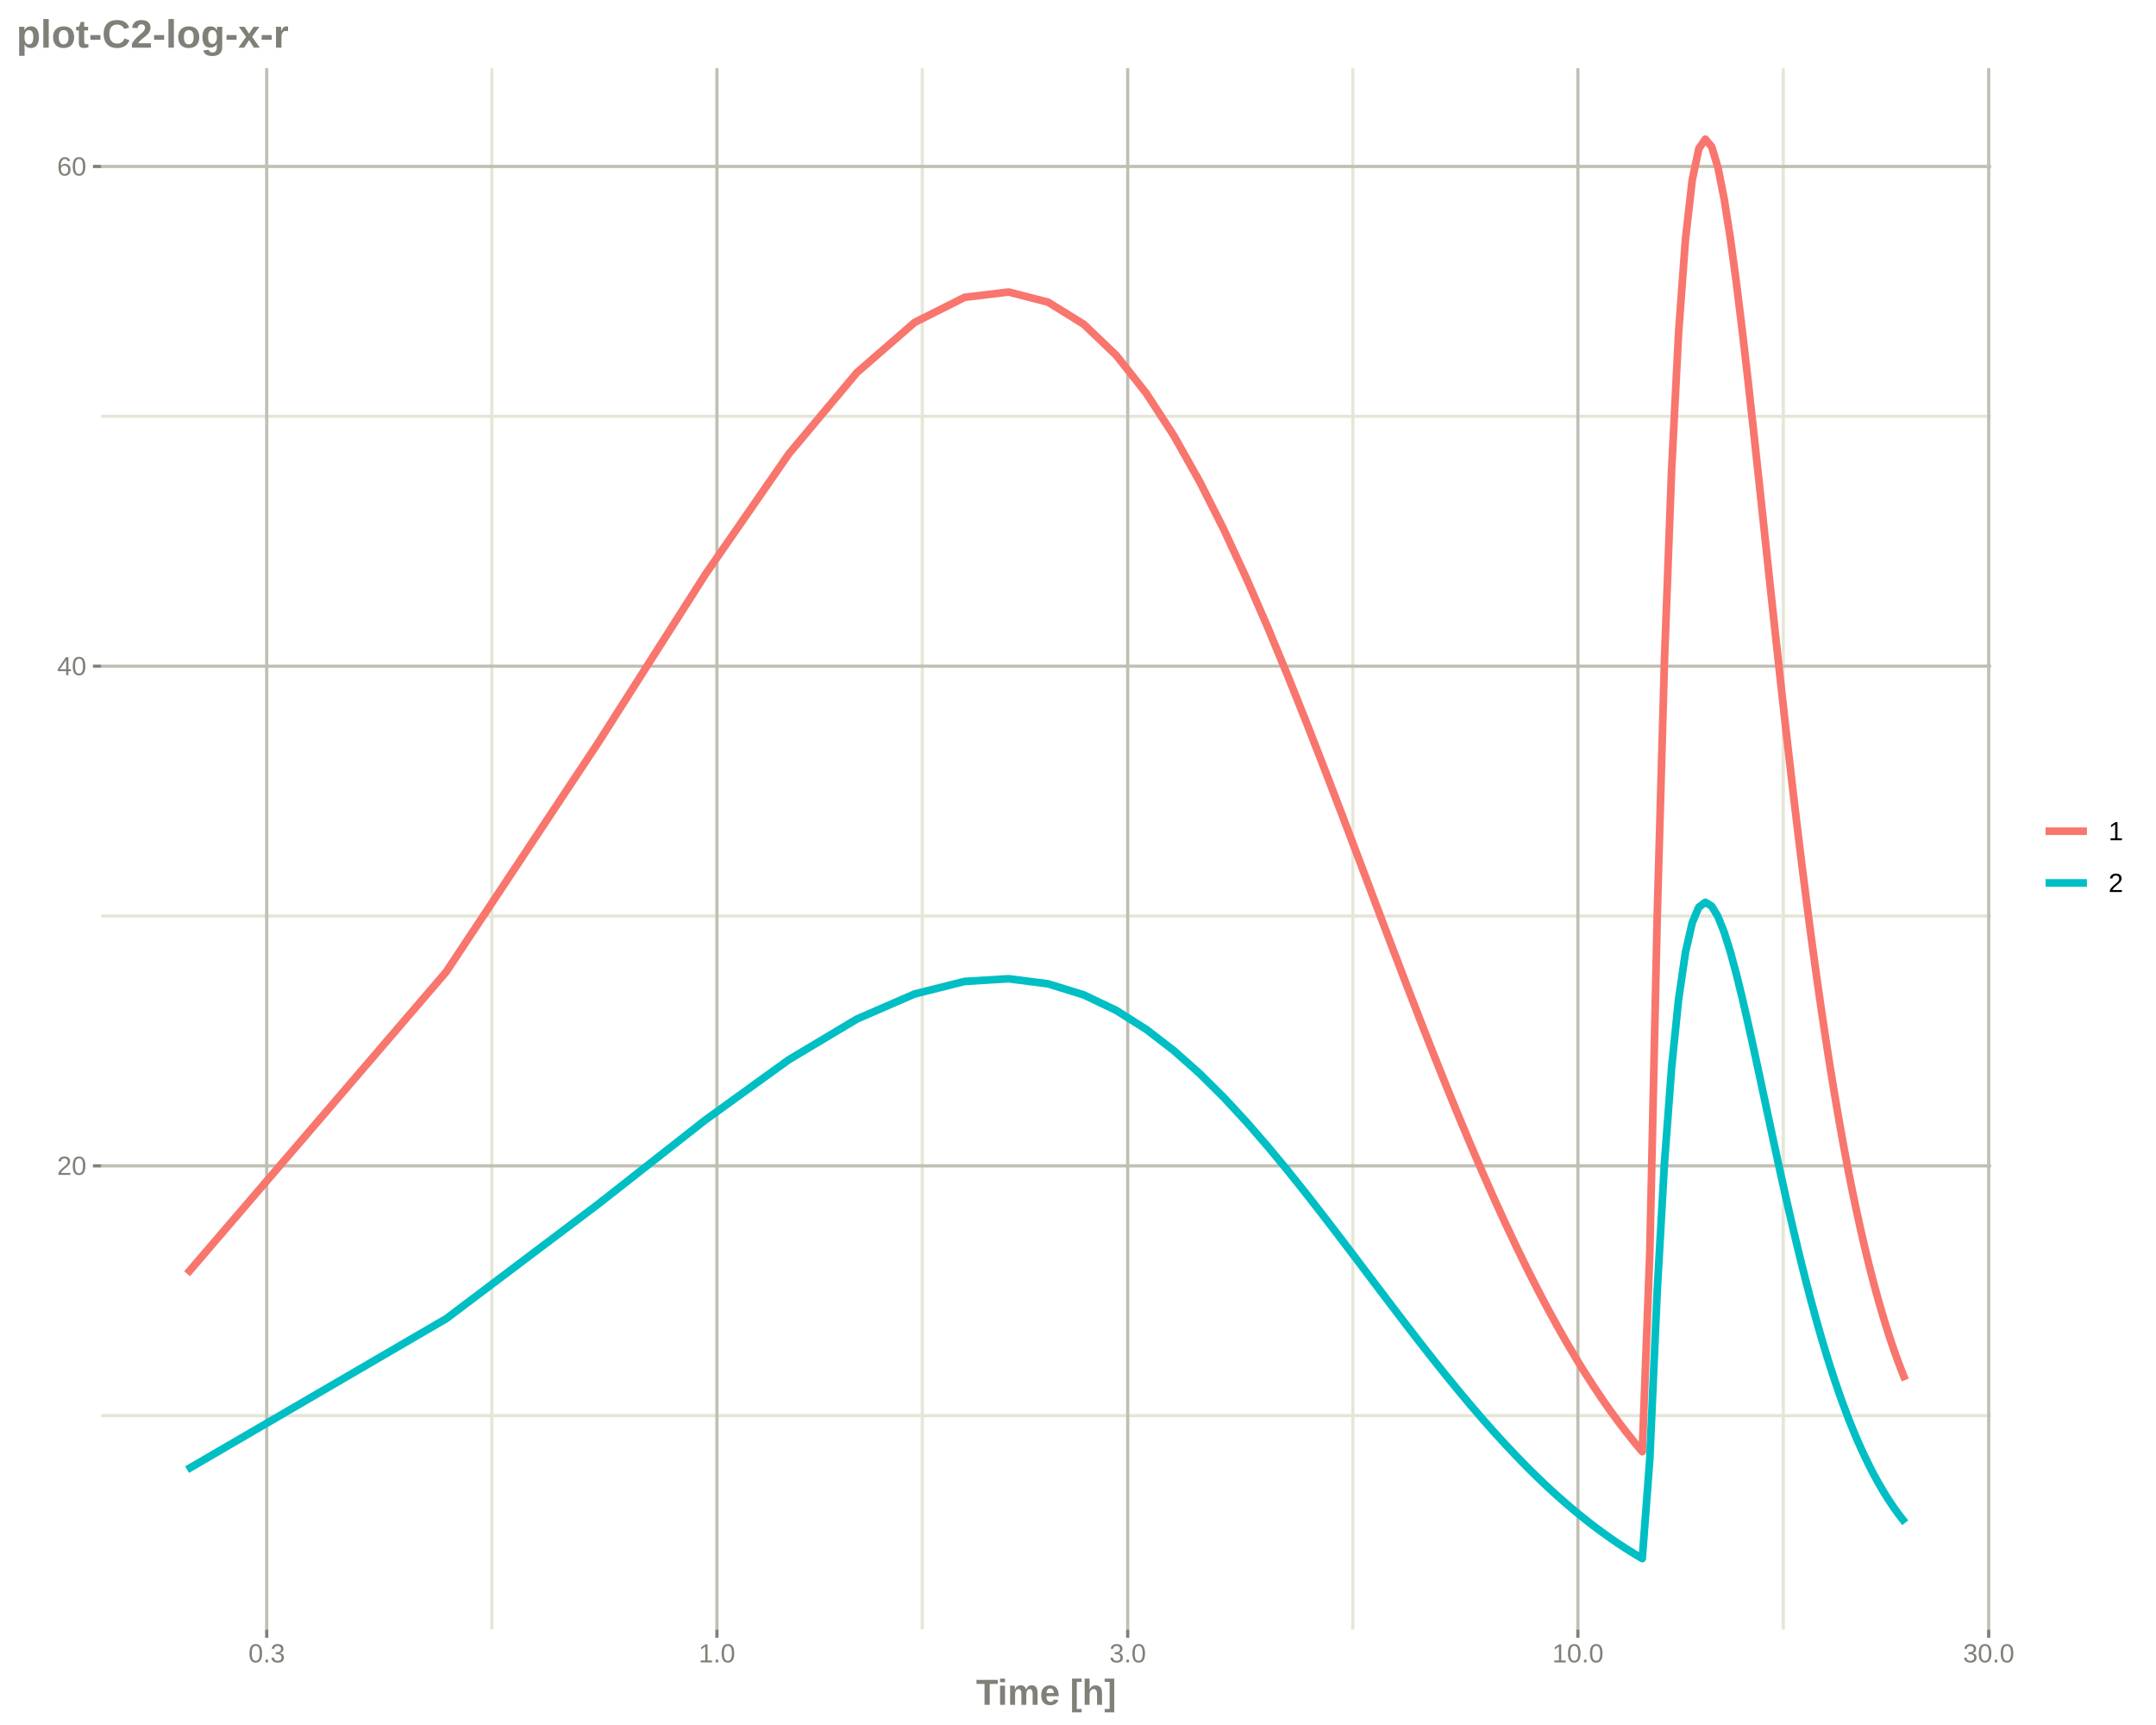
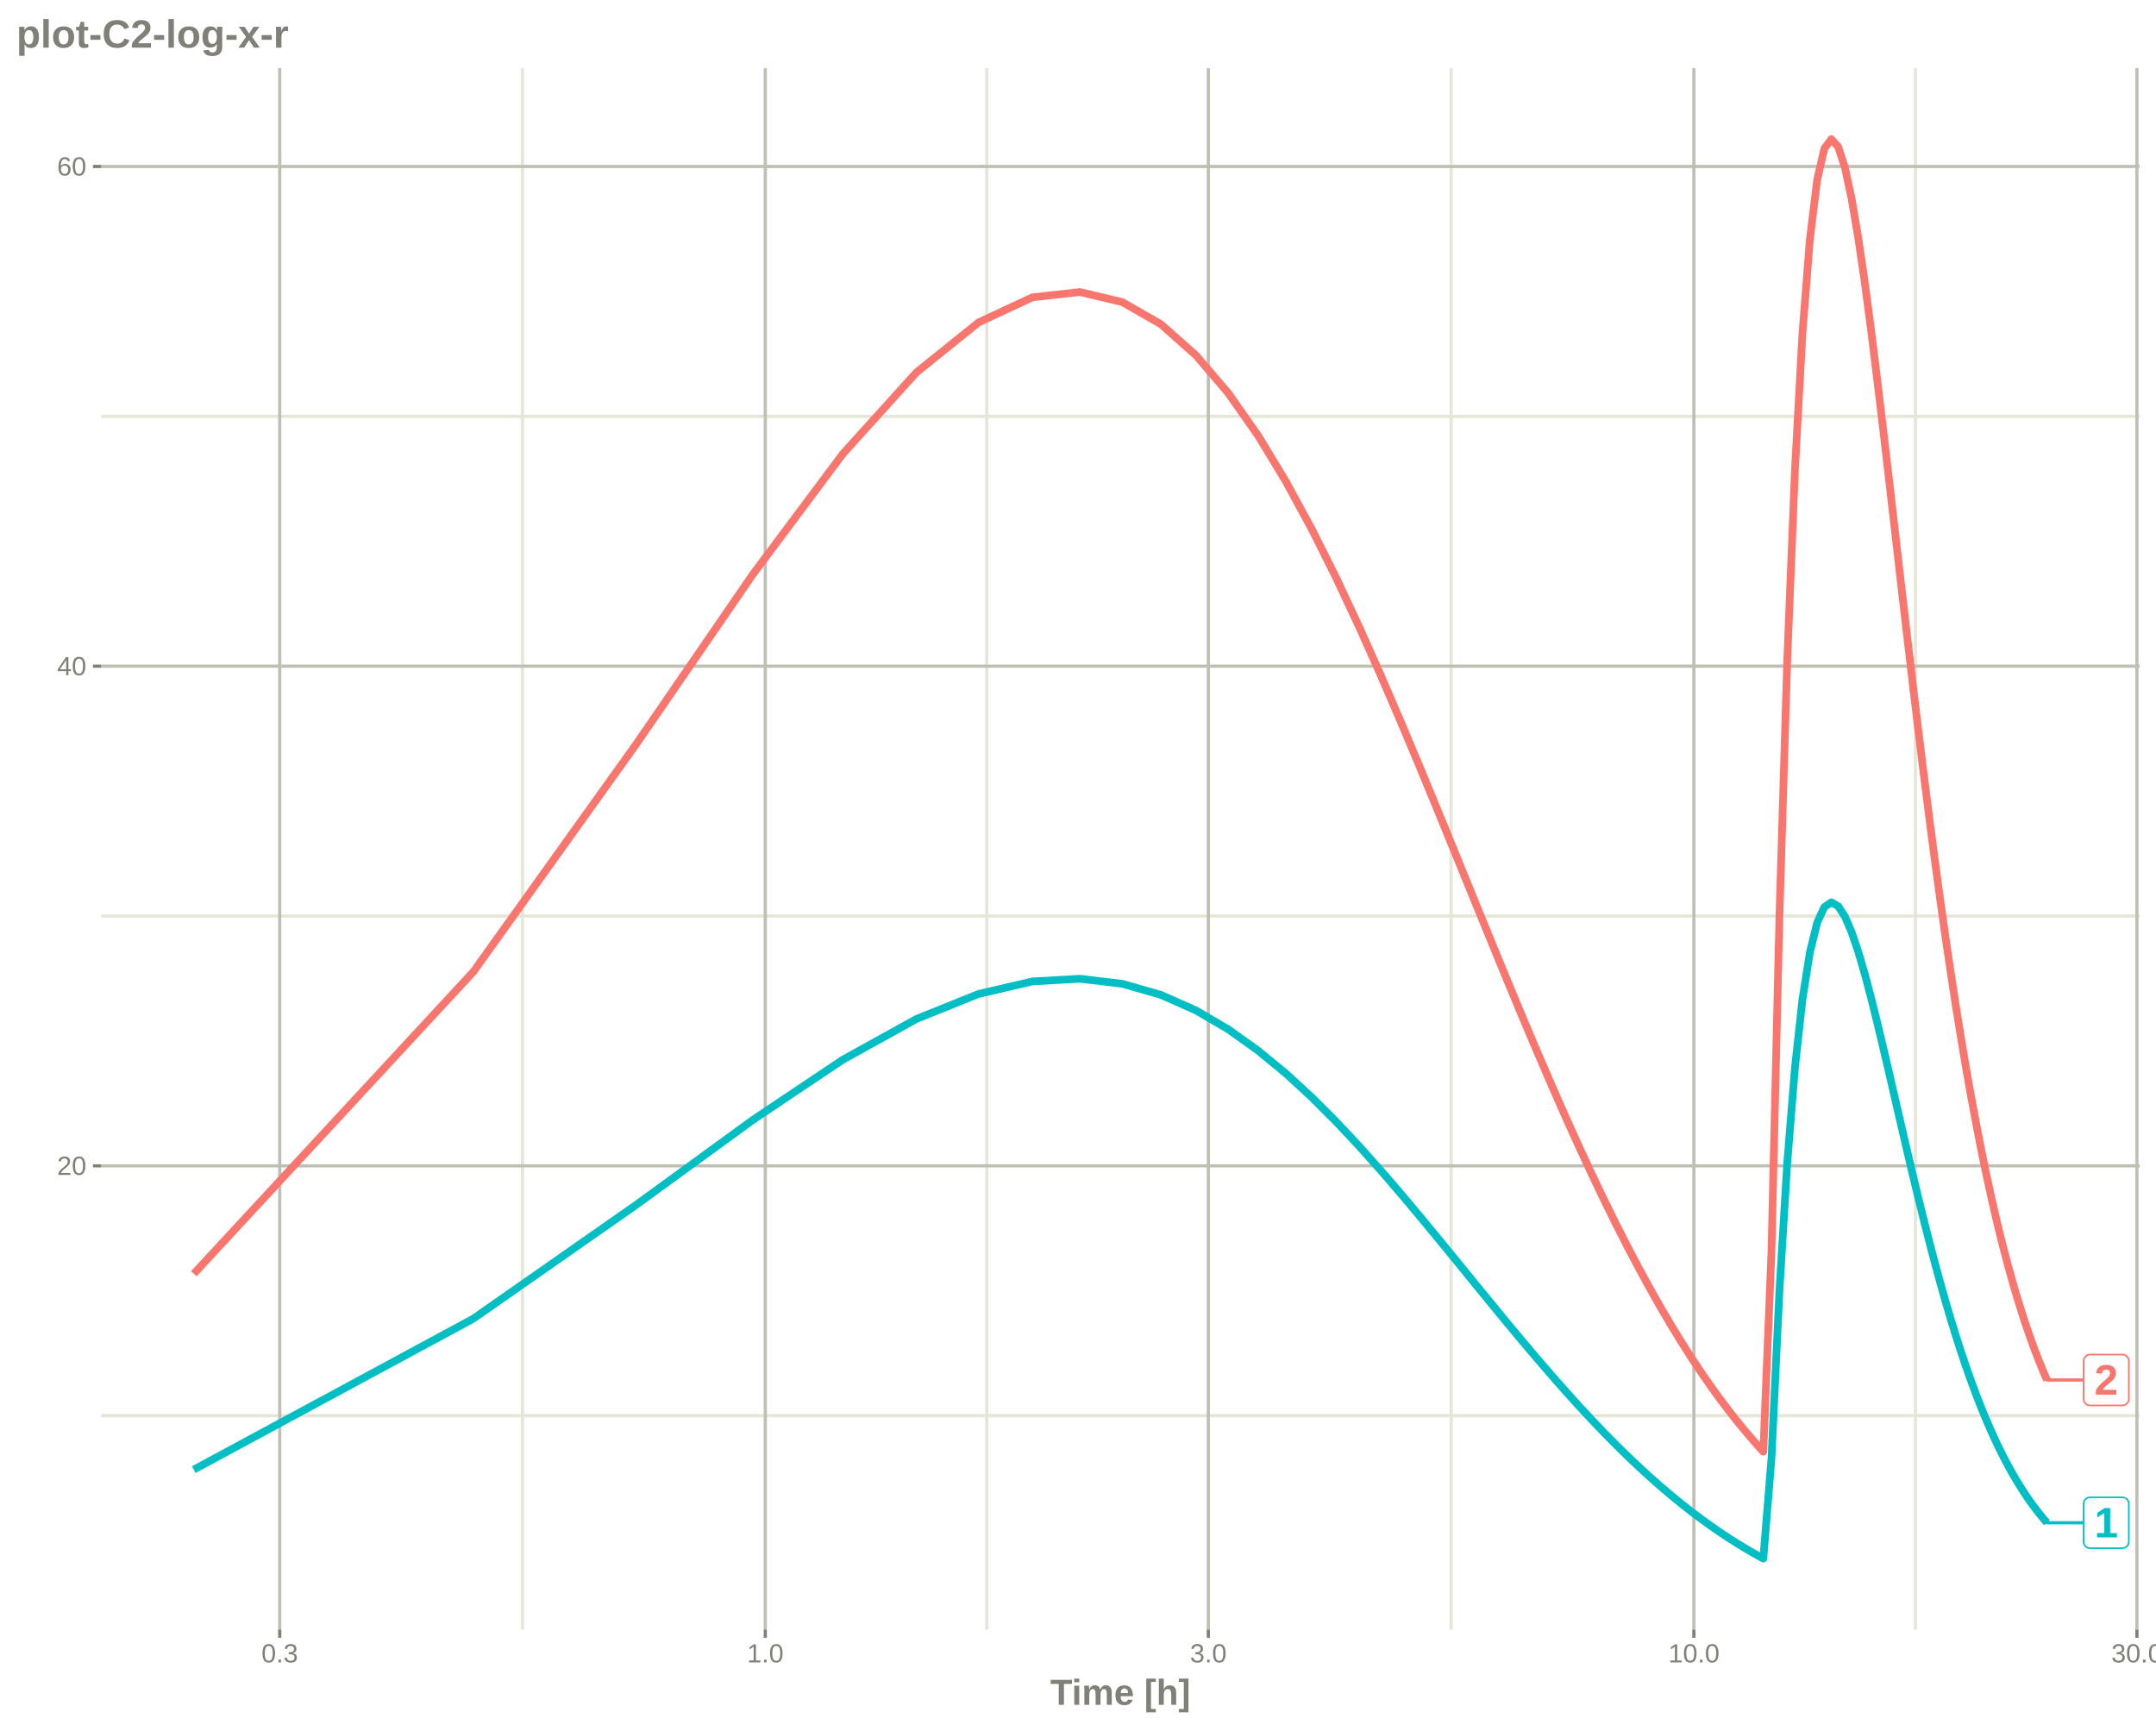
<svg xmlns="http://www.w3.org/2000/svg" viewBox="0 0 720.00 576.00">
  <defs>
    <style type="text/css">
    line, polyline, polygon, path, rect, circle {
      fill: none;
      stroke: #000000;
      stroke-linecap: round;
      stroke-linejoin: round;
      stroke-miterlimit: 10.00;
    }
  </style>
  </defs>
  <rect width="100%" height="100%" style="stroke: none; fill: #FFFFFF;" />
  <rect x="0.00" y="0.00" width="720.00" height="576.00" style="stroke-width: 1.07; stroke: #FFFFFF; fill: #FFFFFF;" />
  <defs>
-     <clipPath id="cpMzMuNzh8NjY0Ljk1fDU0NC4xM3wyMi43Nw==">
-       <rect x="33.78" y="22.77" width="631.18" height="521.36" />
+     <clipPath id="cpMzMuNzh8NzE0LjUyfDU0NC4xM3wyMi43Nw==">
+       <rect x="33.78" y="22.77" width="680.74" height="521.36" />
    </clipPath>
  </defs>
-   <rect x="33.78" y="22.77" width="631.18" height="521.36" style="stroke-width: 1.07; stroke: none; fill: #FFFFFF;" clip-path="url(#cpMzMuNzh8NjY0Ljk1fDU0NC4xM3wyMi43Nw==)" />
-   <polyline points="33.78,472.71 664.95,472.71 " style="stroke-width: 1.07; stroke: #E6E6D8; stroke-linecap: butt;" clip-path="url(#cpMzMuNzh8NjY0Ljk1fDU0NC4xM3wyMi43Nw==)" />
-   <polyline points="33.78,305.87 664.95,305.87 " style="stroke-width: 1.07; stroke: #E6E6D8; stroke-linecap: butt;" clip-path="url(#cpMzMuNzh8NjY0Ljk1fDU0NC4xM3wyMi43Nw==)" />
-   <polyline points="33.78,139.02 664.95,139.02 " style="stroke-width: 1.07; stroke: #E6E6D8; stroke-linecap: butt;" clip-path="url(#cpMzMuNzh8NjY0Ljk1fDU0NC4xM3wyMi43Nw==)" />
-   <polyline points="164.25,544.13 164.25,22.77 " style="stroke-width: 1.07; stroke: #E6E6D8; stroke-linecap: butt;" clip-path="url(#cpMzMuNzh8NjY0Ljk1fDU0NC4xM3wyMi43Nw==)" />
-   <polyline points="308.01,544.13 308.01,22.77 " style="stroke-width: 1.07; stroke: #E6E6D8; stroke-linecap: butt;" clip-path="url(#cpMzMuNzh8NjY0Ljk1fDU0NC4xM3wyMi43Nw==)" />
-   <polyline points="451.77,544.13 451.77,22.77 " style="stroke-width: 1.07; stroke: #E6E6D8; stroke-linecap: butt;" clip-path="url(#cpMzMuNzh8NjY0Ljk1fDU0NC4xM3wyMi43Nw==)" />
-   <polyline points="595.53,544.13 595.53,22.77 " style="stroke-width: 1.07; stroke: #E6E6D8; stroke-linecap: butt;" clip-path="url(#cpMzMuNzh8NjY0Ljk1fDU0NC4xM3wyMi43Nw==)" />
-   <polyline points="33.78,389.29 664.95,389.29 " style="stroke-width: 1.07; stroke: #BFBFB4; stroke-linecap: butt;" clip-path="url(#cpMzMuNzh8NjY0Ljk1fDU0NC4xM3wyMi43Nw==)" />
-   <polyline points="33.78,222.44 664.95,222.44 " style="stroke-width: 1.07; stroke: #BFBFB4; stroke-linecap: butt;" clip-path="url(#cpMzMuNzh8NjY0Ljk1fDU0NC4xM3wyMi43Nw==)" />
-   <polyline points="33.78,55.59 664.95,55.59 " style="stroke-width: 1.07; stroke: #BFBFB4; stroke-linecap: butt;" clip-path="url(#cpMzMuNzh8NjY0Ljk1fDU0NC4xM3wyMi43Nw==)" />
-   <polyline points="89.07,544.13 89.07,22.77 " style="stroke-width: 1.07; stroke: #BFBFB4; stroke-linecap: butt;" clip-path="url(#cpMzMuNzh8NjY0Ljk1fDU0NC4xM3wyMi43Nw==)" />
-   <polyline points="239.42,544.13 239.42,22.77 " style="stroke-width: 1.07; stroke: #BFBFB4; stroke-linecap: butt;" clip-path="url(#cpMzMuNzh8NjY0Ljk1fDU0NC4xM3wyMi43Nw==)" />
-   <polyline points="376.60,544.13 376.60,22.77 " style="stroke-width: 1.07; stroke: #BFBFB4; stroke-linecap: butt;" clip-path="url(#cpMzMuNzh8NjY0Ljk1fDU0NC4xM3wyMi43Nw==)" />
-   <polyline points="526.94,544.13 526.94,22.77 " style="stroke-width: 1.07; stroke: #BFBFB4; stroke-linecap: butt;" clip-path="url(#cpMzMuNzh8NjY0Ljk1fDU0NC4xM3wyMi43Nw==)" />
-   <polyline points="664.13,544.13 664.13,22.77 " style="stroke-width: 1.07; stroke: #BFBFB4; stroke-linecap: butt;" clip-path="url(#cpMzMuNzh8NjY0Ljk1fDU0NC4xM3wyMi43Nw==)" />
-   <polyline points="62.47,425.33 149.02,324.50 199.65,248.17 235.57,191.78 263.44,151.55 286.20,124.37 305.45,107.66 322.13,99.28 336.84,97.51 349.99,100.89 361.89,108.25 372.76,118.63 382.75,131.25 392.01,145.47 400.62,160.79 408.68,176.78 416.25,193.12 423.39,209.55 430.14,225.88 436.55,241.93 442.64,257.59 448.45,272.78 454.00,287.43 459.31,301.49 464.41,314.95 469.31,327.78 474.02,339.98 478.56,351.55 482.94,362.51 487.18,372.87 491.27,382.64 495.24,391.85 499.08,400.53 502.81,408.69 506.43,416.35 509.94,423.55 513.36,430.31 516.69,436.64 519.94,442.58 523.10,448.15 526.18,453.36 529.19,458.25 532.13,462.82 535.00,467.10 537.81,471.11 540.55,474.86 543.24,478.37 545.87,481.65 548.44,484.73 550.96,418.07 553.44,305.70 555.86,220.27 558.24,156.79 560.57,111.12 562.87,79.84 565.12,60.12 567.33,49.64 569.50,46.47 571.63,49.03 573.73,56.04 575.79,66.43 577.82,79.34 579.82,94.07 581.79,110.06 583.73,126.86 585.63,144.09 587.51,161.48 589.36,178.79 591.18,195.86 592.98,212.54 594.75,228.74 596.50,244.39 598.22,259.43 599.92,273.84 601.59,287.59 603.25,300.68 604.88,313.12 606.49,324.90 608.08,336.05 609.65,346.58 611.20,356.52 612.74,365.88 614.25,374.70 615.75,382.99 617.22,390.79 618.68,398.11 620.13,404.99 621.56,411.45 622.97,417.51 624.36,423.19 625.74,428.52 627.11,433.52 628.46,438.21 629.79,442.60 631.11,446.72 632.42,450.59 633.71,454.21 635.00,457.61 636.26,460.80 " style="stroke-width: 2.56; stroke: #F8766D; stroke-linecap: butt;" clip-path="url(#cpMzMuNzh8NjY0Ljk1fDU0NC4xM3wyMi43Nw==)" />
-   <polyline points="62.47,490.73 149.02,440.32 199.65,402.16 235.57,373.96 263.44,353.85 286.20,340.25 305.45,331.90 322.13,327.71 336.84,326.82 349.99,328.51 361.89,332.19 372.76,337.38 382.75,343.69 392.01,350.81 400.62,358.46 408.68,366.46 416.25,374.63 423.39,382.85 430.14,391.01 436.55,399.03 442.64,406.87 448.45,414.46 454.00,421.78 459.31,428.82 464.41,435.54 469.31,441.96 474.02,448.06 478.56,453.84 482.94,459.32 487.18,464.50 491.27,469.39 495.24,474.00 499.08,478.33 502.81,482.41 506.43,486.24 509.94,489.84 513.36,493.22 516.69,496.39 519.94,499.36 523.10,502.14 526.18,504.75 529.19,507.19 532.13,509.48 535.00,511.62 537.81,513.62 540.55,515.50 543.24,517.25 545.87,518.89 548.44,520.43 550.96,487.10 553.44,430.92 555.86,388.20 558.24,356.46 560.57,333.63 562.87,317.99 565.12,308.13 567.33,302.89 569.50,301.30 571.63,302.58 573.73,306.09 575.79,311.28 577.82,317.74 579.82,325.10 581.79,333.10 583.73,341.50 585.63,350.11 587.51,358.81 589.36,367.46 591.18,376.00 592.98,384.34 594.75,392.44 596.50,400.26 598.22,407.78 599.92,414.99 601.59,421.86 603.25,428.41 604.88,434.63 606.49,440.52 608.08,446.09 609.65,451.36 611.20,456.33 612.74,461.01 614.25,465.42 615.75,469.56 617.22,473.46 618.68,477.12 620.13,480.56 621.56,483.79 622.97,486.82 624.36,489.66 625.74,492.33 627.11,494.83 628.46,497.17 629.79,499.37 631.11,501.43 632.42,503.36 633.71,505.17 635.00,506.87 636.26,508.47 " style="stroke-width: 2.56; stroke: #00BFC4; stroke-linecap: butt;" clip-path="url(#cpMzMuNzh8NjY0Ljk1fDU0NC4xM3wyMi43Nw==)" />
+   <rect x="33.78" y="22.77" width="680.74" height="521.36" style="stroke-width: 1.07; stroke: none; fill: #FFFFFF;" clip-path="url(#cpMzMuNzh8NzE0LjUyfDU0NC4xM3wyMi43Nw==)" />
+   <polyline points="33.78,472.71 714.52,472.71 " style="stroke-width: 1.07; stroke: #E6E6D8; stroke-linecap: butt;" clip-path="url(#cpMzMuNzh8NzE0LjUyfDU0NC4xM3wyMi43Nw==)" />
+   <polyline points="33.78,305.87 714.52,305.87 " style="stroke-width: 1.07; stroke: #E6E6D8; stroke-linecap: butt;" clip-path="url(#cpMzMuNzh8NzE0LjUyfDU0NC4xM3wyMi43Nw==)" />
+   <polyline points="33.78,139.02 714.52,139.02 " style="stroke-width: 1.07; stroke: #E6E6D8; stroke-linecap: butt;" clip-path="url(#cpMzMuNzh8NzE0LjUyfDU0NC4xM3wyMi43Nw==)" />
+   <polyline points="174.49,544.13 174.49,22.77 " style="stroke-width: 1.07; stroke: #E6E6D8; stroke-linecap: butt;" clip-path="url(#cpMzMuNzh8NzE0LjUyfDU0NC4xM3wyMi43Nw==)" />
+   <polyline points="329.54,544.13 329.54,22.77 " style="stroke-width: 1.07; stroke: #E6E6D8; stroke-linecap: butt;" clip-path="url(#cpMzMuNzh8NzE0LjUyfDU0NC4xM3wyMi43Nw==)" />
+   <polyline points="484.60,544.13 484.60,22.77 " style="stroke-width: 1.07; stroke: #E6E6D8; stroke-linecap: butt;" clip-path="url(#cpMzMuNzh8NzE0LjUyfDU0NC4xM3wyMi43Nw==)" />
+   <polyline points="639.65,544.13 639.65,22.77 " style="stroke-width: 1.07; stroke: #E6E6D8; stroke-linecap: butt;" clip-path="url(#cpMzMuNzh8NzE0LjUyfDU0NC4xM3wyMi43Nw==)" />
+   <polyline points="33.78,389.29 714.52,389.29 " style="stroke-width: 1.07; stroke: #BFBFB4; stroke-linecap: butt;" clip-path="url(#cpMzMuNzh8NzE0LjUyfDU0NC4xM3wyMi43Nw==)" />
+   <polyline points="33.78,222.44 714.52,222.44 " style="stroke-width: 1.07; stroke: #BFBFB4; stroke-linecap: butt;" clip-path="url(#cpMzMuNzh8NzE0LjUyfDU0NC4xM3wyMi43Nw==)" />
+   <polyline points="33.78,55.59 714.52,55.59 " style="stroke-width: 1.07; stroke: #BFBFB4; stroke-linecap: butt;" clip-path="url(#cpMzMuNzh8NzE0LjUyfDU0NC4xM3wyMi43Nw==)" />
+   <polyline points="93.42,544.13 93.42,22.77 " style="stroke-width: 1.07; stroke: #BFBFB4; stroke-linecap: butt;" clip-path="url(#cpMzMuNzh8NzE0LjUyfDU0NC4xM3wyMi43Nw==)" />
+   <polyline points="255.57,544.13 255.57,22.77 " style="stroke-width: 1.07; stroke: #BFBFB4; stroke-linecap: butt;" clip-path="url(#cpMzMuNzh8NzE0LjUyfDU0NC4xM3wyMi43Nw==)" />
+   <polyline points="403.52,544.13 403.52,22.77 " style="stroke-width: 1.07; stroke: #BFBFB4; stroke-linecap: butt;" clip-path="url(#cpMzMuNzh8NzE0LjUyfDU0NC4xM3wyMi43Nw==)" />
+   <polyline points="565.67,544.13 565.67,22.77 " style="stroke-width: 1.07; stroke: #BFBFB4; stroke-linecap: butt;" clip-path="url(#cpMzMuNzh8NzE0LjUyfDU0NC4xM3wyMi43Nw==)" />
+   <polyline points="713.63,544.13 713.63,22.77 " style="stroke-width: 1.07; stroke: #BFBFB4; stroke-linecap: butt;" clip-path="url(#cpMzMuNzh8NzE0LjUyfDU0NC4xM3wyMi43Nw==)" />
+   <polyline points="64.72,425.33 158.07,324.50 212.68,248.17 251.42,191.78 281.47,151.55 306.03,124.37 326.79,107.66 344.77,99.28 360.64,97.51 374.82,100.89 387.66,108.25 399.38,118.63 410.16,131.25 420.14,145.47 429.43,160.79 438.12,176.78 446.29,193.12 453.99,209.55 461.27,225.88 468.18,241.93 474.75,257.59 481.01,272.78 487.00,287.43 492.73,301.49 498.23,314.95 503.51,327.78 508.59,339.98 513.49,351.55 518.22,362.51 522.78,372.87 527.20,382.64 531.48,391.85 535.62,400.53 539.64,408.69 543.54,416.35 547.34,423.55 551.03,430.31 554.62,436.64 558.12,442.58 561.53,448.15 564.85,453.36 568.10,458.25 571.27,462.82 574.36,467.10 577.39,471.11 580.35,474.86 583.25,478.37 586.08,481.65 588.86,484.73 591.58,418.07 594.25,305.70 596.86,220.27 599.43,156.79 601.94,111.12 604.42,79.84 606.84,60.12 609.23,49.64 611.57,46.47 613.87,49.03 616.13,56.04 618.36,66.43 620.55,79.34 622.71,94.07 624.83,110.06 626.91,126.86 628.97,144.09 631.00,161.48 632.99,178.79 634.96,195.86 636.90,212.54 638.81,228.74 640.69,244.39 642.55,259.43 644.38,273.84 646.19,287.59 647.97,300.68 649.73,313.12 651.47,324.90 653.18,336.05 654.88,346.58 656.55,356.52 658.20,365.88 659.84,374.70 661.45,382.99 663.04,390.79 664.62,398.11 666.18,404.99 667.71,411.45 669.24,417.51 670.74,423.19 672.23,428.52 673.70,433.52 675.16,438.21 676.60,442.60 678.02,446.72 679.43,450.59 680.83,454.21 682.21,457.61 683.58,460.80 " style="stroke-width: 2.56; stroke: #F8766D; stroke-linecap: butt;" clip-path="url(#cpMzMuNzh8NzE0LjUyfDU0NC4xM3wyMi43Nw==)" />
+   <polyline points="64.72,490.73 158.07,440.32 212.68,402.16 251.42,373.96 281.47,353.85 306.03,340.25 326.79,331.90 344.77,327.71 360.64,326.82 374.82,328.51 387.66,332.19 399.38,337.38 410.16,343.69 420.14,350.81 429.43,358.46 438.12,366.46 446.29,374.63 453.99,382.85 461.27,391.01 468.18,399.03 474.75,406.87 481.01,414.46 487.00,421.78 492.73,428.82 498.23,435.54 503.51,441.96 508.59,448.06 513.49,453.84 518.22,459.32 522.78,464.50 527.20,469.39 531.48,474.00 535.62,478.33 539.64,482.41 543.54,486.24 547.34,489.84 551.03,493.22 554.62,496.39 558.12,499.36 561.53,502.14 564.85,504.75 568.10,507.19 571.27,509.48 574.36,511.62 577.39,513.62 580.35,515.50 583.25,517.25 586.08,518.89 588.86,520.43 591.58,487.10 594.25,430.92 596.86,388.20 599.43,356.46 601.94,333.63 604.42,317.99 606.84,308.13 609.23,302.89 611.57,301.30 613.87,302.58 616.13,306.09 618.36,311.28 620.55,317.74 622.71,325.10 624.83,333.10 626.91,341.50 628.97,350.11 631.00,358.81 632.99,367.46 634.96,376.00 636.90,384.34 638.81,392.44 640.69,400.26 642.55,407.78 644.38,414.99 646.19,421.86 647.97,428.41 649.73,434.63 651.47,440.52 653.18,446.09 654.88,451.36 656.55,456.33 658.20,461.01 659.84,465.42 661.45,469.56 663.04,473.46 664.62,477.12 666.18,480.56 667.71,483.79 669.24,486.82 670.74,489.66 672.23,492.33 673.70,494.83 675.16,497.17 676.60,499.37 678.02,501.43 679.43,503.36 680.83,505.17 682.21,506.87 683.58,508.47 " style="stroke-width: 2.56; stroke: #00BFC4; stroke-linecap: butt;" clip-path="url(#cpMzMuNzh8NzE0LjUyfDU0NC4xM3wyMi43Nw==)" />
+   <line x1="695.81" y1="508.47" x2="683.58" y2="508.47" style="stroke-width: 1.07; stroke: #00BFC4;" clip-path="url(#cpMzMuNzh8NzE0LjUyfDU0NC4xM3wyMi43Nw==)" />
+   <polygon points="697.97,516.96 708.76,516.96 708.67,516.96 709.02,516.95 709.36,516.88 709.69,516.75 709.99,516.58 710.26,516.36 710.49,516.10 710.67,515.81 710.81,515.49 710.89,515.15 710.92,514.80 710.92,514.80 710.92,502.14 710.92,502.14 710.89,501.79 710.81,501.46 710.67,501.14 710.49,500.84 710.26,500.58 709.99,500.36 709.69,500.19 709.36,500.07 709.02,500.00 708.76,499.98 697.97,499.98 698.23,500.00 697.89,499.98 697.54,500.02 697.21,500.12 696.89,500.27 696.61,500.47 696.36,500.71 696.15,500.99 695.99,501.29 695.88,501.62 695.82,501.97 695.81,502.14 695.81,514.80 695.82,514.63 695.82,514.98 695.88,515.32 695.99,515.65 696.15,515.96 696.36,516.23 696.61,516.47 696.89,516.67 697.21,516.82 697.54,516.92 697.89,516.96 " style="stroke-width: 0.53; stroke: #00BFC4; fill: #FFFFFF;" clip-path="url(#cpMzMuNzh8NzE0LjUyfDU0NC4xM3wyMi43Nw==)" />
+   <g clip-path="url(#cpMzMuNzh8NzE0LjUyfDU0NC4xM3wyMi43Nw==)">
+     <text x="699.41" y="513.36" style="font-size: 14.23px; font-weight: bold; fill: #00BFC4; font-family: Liberation Sans;" textLength="7.91px" lengthAdjust="spacingAndGlyphs">1</text>
+   </g>
+   <line x1="695.81" y1="460.80" x2="683.58" y2="460.80" style="stroke-width: 1.07; stroke: #F8766D;" clip-path="url(#cpMzMuNzh8NzE0LjUyfDU0NC4xM3wyMi43Nw==)" />
+   <polygon points="697.97,469.29 708.76,469.29 708.67,469.29 709.02,469.28 709.36,469.21 709.69,469.09 709.99,468.91 710.26,468.69 710.49,468.43 710.67,468.14 710.81,467.82 710.89,467.48 710.92,467.13 710.92,467.13 710.92,454.47 710.92,454.47 710.89,454.13 710.81,453.79 710.67,453.47 710.49,453.18 710.26,452.92 709.99,452.70 709.69,452.52 709.36,452.40 709.02,452.33 708.76,452.31 697.97,452.31 698.23,452.33 697.89,452.31 697.54,452.36 697.21,452.45 696.89,452.60 696.61,452.80 696.36,453.04 696.15,453.32 695.99,453.63 695.88,453.96 695.82,454.30 695.81,454.47 695.81,467.13 695.82,466.96 695.82,467.31 695.88,467.65 695.99,467.98 696.15,468.29 696.36,468.57 696.61,468.81 696.89,469.00 697.21,469.15 697.54,469.25 697.89,469.29 " style="stroke-width: 0.53; stroke: #F8766D; fill: #FFFFFF;" clip-path="url(#cpMzMuNzh8NzE0LjUyfDU0NC4xM3wyMi43Nw==)" />
+   <g clip-path="url(#cpMzMuNzh8NzE0LjUyfDU0NC4xM3wyMi43Nw==)">
+     <text x="699.41" y="465.69" style="font-size: 14.23px; font-weight: bold; fill: #F8766D; font-family: Liberation Sans;" textLength="7.91px" lengthAdjust="spacingAndGlyphs">2</text>
+   </g>
  <defs>
    <clipPath id="cpMC4wMHw3MjAuMDB8NTc2LjAwfDAuMDA=">
      <rect x="0.00" y="0.00" width="720.00" height="576.00" />
    </clipPath>
  </defs>
  <g clip-path="url(#cpMC4wMHw3MjAuMDB8NTc2LjAwfDAuMDA=)">
    <text x="19.06" y="392.31" style="font-size: 8.80px; fill: #808078; font-family: Liberation Sans;" textLength="9.78px" lengthAdjust="spacingAndGlyphs">20</text>
  </g>
  <g clip-path="url(#cpMC4wMHw3MjAuMDB8NTc2LjAwfDAuMDA=)">
    <text x="19.06" y="225.47" style="font-size: 8.80px; fill: #808078; font-family: Liberation Sans;" textLength="9.78px" lengthAdjust="spacingAndGlyphs">40</text>
  </g>
  <g clip-path="url(#cpMC4wMHw3MjAuMDB8NTc2LjAwfDAuMDA=)">
    <text x="19.06" y="58.62" style="font-size: 8.80px; fill: #808078; font-family: Liberation Sans;" textLength="9.78px" lengthAdjust="spacingAndGlyphs">60</text>
  </g>
  <polyline points="31.04,389.29 33.78,389.29 " style="stroke-width: 1.07; stroke: #808078; stroke-linecap: butt;" clip-path="url(#cpMC4wMHw3MjAuMDB8NTc2LjAwfDAuMDA=)" />
  <polyline points="31.04,222.44 33.78,222.44 " style="stroke-width: 1.07; stroke: #808078; stroke-linecap: butt;" clip-path="url(#cpMC4wMHw3MjAuMDB8NTc2LjAwfDAuMDA=)" />
  <polyline points="31.04,55.59 33.78,55.59 " style="stroke-width: 1.07; stroke: #808078; stroke-linecap: butt;" clip-path="url(#cpMC4wMHw3MjAuMDB8NTc2LjAwfDAuMDA=)" />
-   <polyline points="89.07,546.87 89.07,544.13 " style="stroke-width: 1.07; stroke: #808078; stroke-linecap: butt;" clip-path="url(#cpMC4wMHw3MjAuMDB8NTc2LjAwfDAuMDA=)" />
-   <polyline points="239.42,546.87 239.42,544.13 " style="stroke-width: 1.07; stroke: #808078; stroke-linecap: butt;" clip-path="url(#cpMC4wMHw3MjAuMDB8NTc2LjAwfDAuMDA=)" />
-   <polyline points="376.60,546.87 376.60,544.13 " style="stroke-width: 1.07; stroke: #808078; stroke-linecap: butt;" clip-path="url(#cpMC4wMHw3MjAuMDB8NTc2LjAwfDAuMDA=)" />
-   <polyline points="526.94,546.87 526.94,544.13 " style="stroke-width: 1.07; stroke: #808078; stroke-linecap: butt;" clip-path="url(#cpMC4wMHw3MjAuMDB8NTc2LjAwfDAuMDA=)" />
-   <polyline points="664.13,546.87 664.13,544.13 " style="stroke-width: 1.07; stroke: #808078; stroke-linecap: butt;" clip-path="url(#cpMC4wMHw3MjAuMDB8NTc2LjAwfDAuMDA=)" />
+   <polyline points="93.42,546.87 93.42,544.13 " style="stroke-width: 1.07; stroke: #808078; stroke-linecap: butt;" clip-path="url(#cpMC4wMHw3MjAuMDB8NTc2LjAwfDAuMDA=)" />
+   <polyline points="255.57,546.87 255.57,544.13 " style="stroke-width: 1.07; stroke: #808078; stroke-linecap: butt;" clip-path="url(#cpMC4wMHw3MjAuMDB8NTc2LjAwfDAuMDA=)" />
+   <polyline points="403.52,546.87 403.52,544.13 " style="stroke-width: 1.07; stroke: #808078; stroke-linecap: butt;" clip-path="url(#cpMC4wMHw3MjAuMDB8NTc2LjAwfDAuMDA=)" />
+   <polyline points="565.67,546.87 565.67,544.13 " style="stroke-width: 1.07; stroke: #808078; stroke-linecap: butt;" clip-path="url(#cpMC4wMHw3MjAuMDB8NTc2LjAwfDAuMDA=)" />
+   <polyline points="713.63,546.87 713.63,544.13 " style="stroke-width: 1.07; stroke: #808078; stroke-linecap: butt;" clip-path="url(#cpMC4wMHw3MjAuMDB8NTc2LjAwfDAuMDA=)" />
  <g clip-path="url(#cpMC4wMHw3MjAuMDB8NTc2LjAwfDAuMDA=)">
-     <text x="82.97" y="555.11" style="font-size: 8.80px; fill: #808078; font-family: Liberation Sans;" textLength="12.22px" lengthAdjust="spacingAndGlyphs">0.3</text>
+     <text x="87.31" y="555.11" style="font-size: 8.80px; fill: #808078; font-family: Liberation Sans;" textLength="12.22px" lengthAdjust="spacingAndGlyphs">0.3</text>
  </g>
  <g clip-path="url(#cpMC4wMHw3MjAuMDB8NTc2LjAwfDAuMDA=)">
-     <text x="233.31" y="555.11" style="font-size: 8.80px; fill: #808078; font-family: Liberation Sans;" textLength="12.22px" lengthAdjust="spacingAndGlyphs">1.0</text>
+     <text x="249.46" y="555.11" style="font-size: 8.80px; fill: #808078; font-family: Liberation Sans;" textLength="12.22px" lengthAdjust="spacingAndGlyphs">1.0</text>
  </g>
  <g clip-path="url(#cpMC4wMHw3MjAuMDB8NTc2LjAwfDAuMDA=)">
-     <text x="370.49" y="555.11" style="font-size: 8.80px; fill: #808078; font-family: Liberation Sans;" textLength="12.22px" lengthAdjust="spacingAndGlyphs">3.0</text>
+     <text x="397.41" y="555.11" style="font-size: 8.80px; fill: #808078; font-family: Liberation Sans;" textLength="12.22px" lengthAdjust="spacingAndGlyphs">3.0</text>
  </g>
  <g clip-path="url(#cpMC4wMHw3MjAuMDB8NTc2LjAwfDAuMDA=)">
-     <text x="518.39" y="555.11" style="font-size: 8.80px; fill: #808078; font-family: Liberation Sans;" textLength="17.11px" lengthAdjust="spacingAndGlyphs">10.0</text>
+     <text x="557.12" y="555.11" style="font-size: 8.80px; fill: #808078; font-family: Liberation Sans;" textLength="17.11px" lengthAdjust="spacingAndGlyphs">10.0</text>
  </g>
  <g clip-path="url(#cpMC4wMHw3MjAuMDB8NTc2LjAwfDAuMDA=)">
-     <text x="655.57" y="555.11" style="font-size: 8.80px; fill: #808078; font-family: Liberation Sans;" textLength="17.11px" lengthAdjust="spacingAndGlyphs">30.0</text>
+     <text x="705.08" y="555.11" style="font-size: 8.80px; fill: #808078; font-family: Liberation Sans;" textLength="17.11px" lengthAdjust="spacingAndGlyphs">30.0</text>
  </g>
  <g clip-path="url(#cpMC4wMHw3MjAuMDB8NTc2LjAwfDAuMDA=)">
-     <text x="325.96" y="569.26" style="font-size: 12.10px; font-weight: bold; fill: #808078; font-family: Liberation Sans;" textLength="46.81px" lengthAdjust="spacingAndGlyphs">Time [h]</text>
-   </g>
-   <rect x="675.91" y="257.95" width="38.61" height="51.00" style="stroke-width: 1.07; stroke: none; fill: #FFFFFF;" clip-path="url(#cpMC4wMHw3MjAuMDB8NTc2LjAwfDAuMDA=)" />
-   <rect x="681.39" y="268.91" width="17.28" height="17.28" style="stroke-width: 1.07; stroke: none; fill: #FFFFFF;" clip-path="url(#cpMC4wMHw3MjAuMDB8NTc2LjAwfDAuMDA=)" />
-   <line x1="683.12" y1="277.55" x2="696.94" y2="277.55" style="stroke-width: 2.56; stroke: #F8766D; stroke-linecap: butt;" clip-path="url(#cpMC4wMHw3MjAuMDB8NTc2LjAwfDAuMDA=)" />
-   <rect x="681.39" y="286.19" width="17.28" height="17.28" style="stroke-width: 1.07; stroke: none; fill: #FFFFFF;" clip-path="url(#cpMC4wMHw3MjAuMDB8NTc2LjAwfDAuMDA=)" />
-   <line x1="683.12" y1="294.83" x2="696.94" y2="294.83" style="stroke-width: 2.56; stroke: #00BFC4; stroke-linecap: butt;" clip-path="url(#cpMC4wMHw3MjAuMDB8NTc2LjAwfDAuMDA=)" />
-   <g clip-path="url(#cpMC4wMHw3MjAuMDB8NTc2LjAwfDAuMDA=)">
-     <text x="704.15" y="280.57" style="font-size: 8.80px; font-family: Liberation Sans;" textLength="4.89px" lengthAdjust="spacingAndGlyphs">1</text>
-   </g>
-   <g clip-path="url(#cpMC4wMHw3MjAuMDB8NTc2LjAwfDAuMDA=)">
-     <text x="704.15" y="297.85" style="font-size: 8.80px; font-family: Liberation Sans;" textLength="4.89px" lengthAdjust="spacingAndGlyphs">2</text>
+     <text x="350.74" y="569.26" style="font-size: 12.10px; font-weight: bold; fill: #808078; font-family: Liberation Sans;" textLength="46.81px" lengthAdjust="spacingAndGlyphs">Time [h]</text>
  </g>
  <g clip-path="url(#cpMC4wMHw3MjAuMDB8NTc2LjAwfDAuMDA=)">
    <text x="5.48" y="15.92" style="font-size: 13.20px; font-weight: bold; fill: #808078; font-family: Liberation Sans;" textLength="90.83px" lengthAdjust="spacingAndGlyphs">plot-C2-log-x-r</text>
  </g>
</svg>
